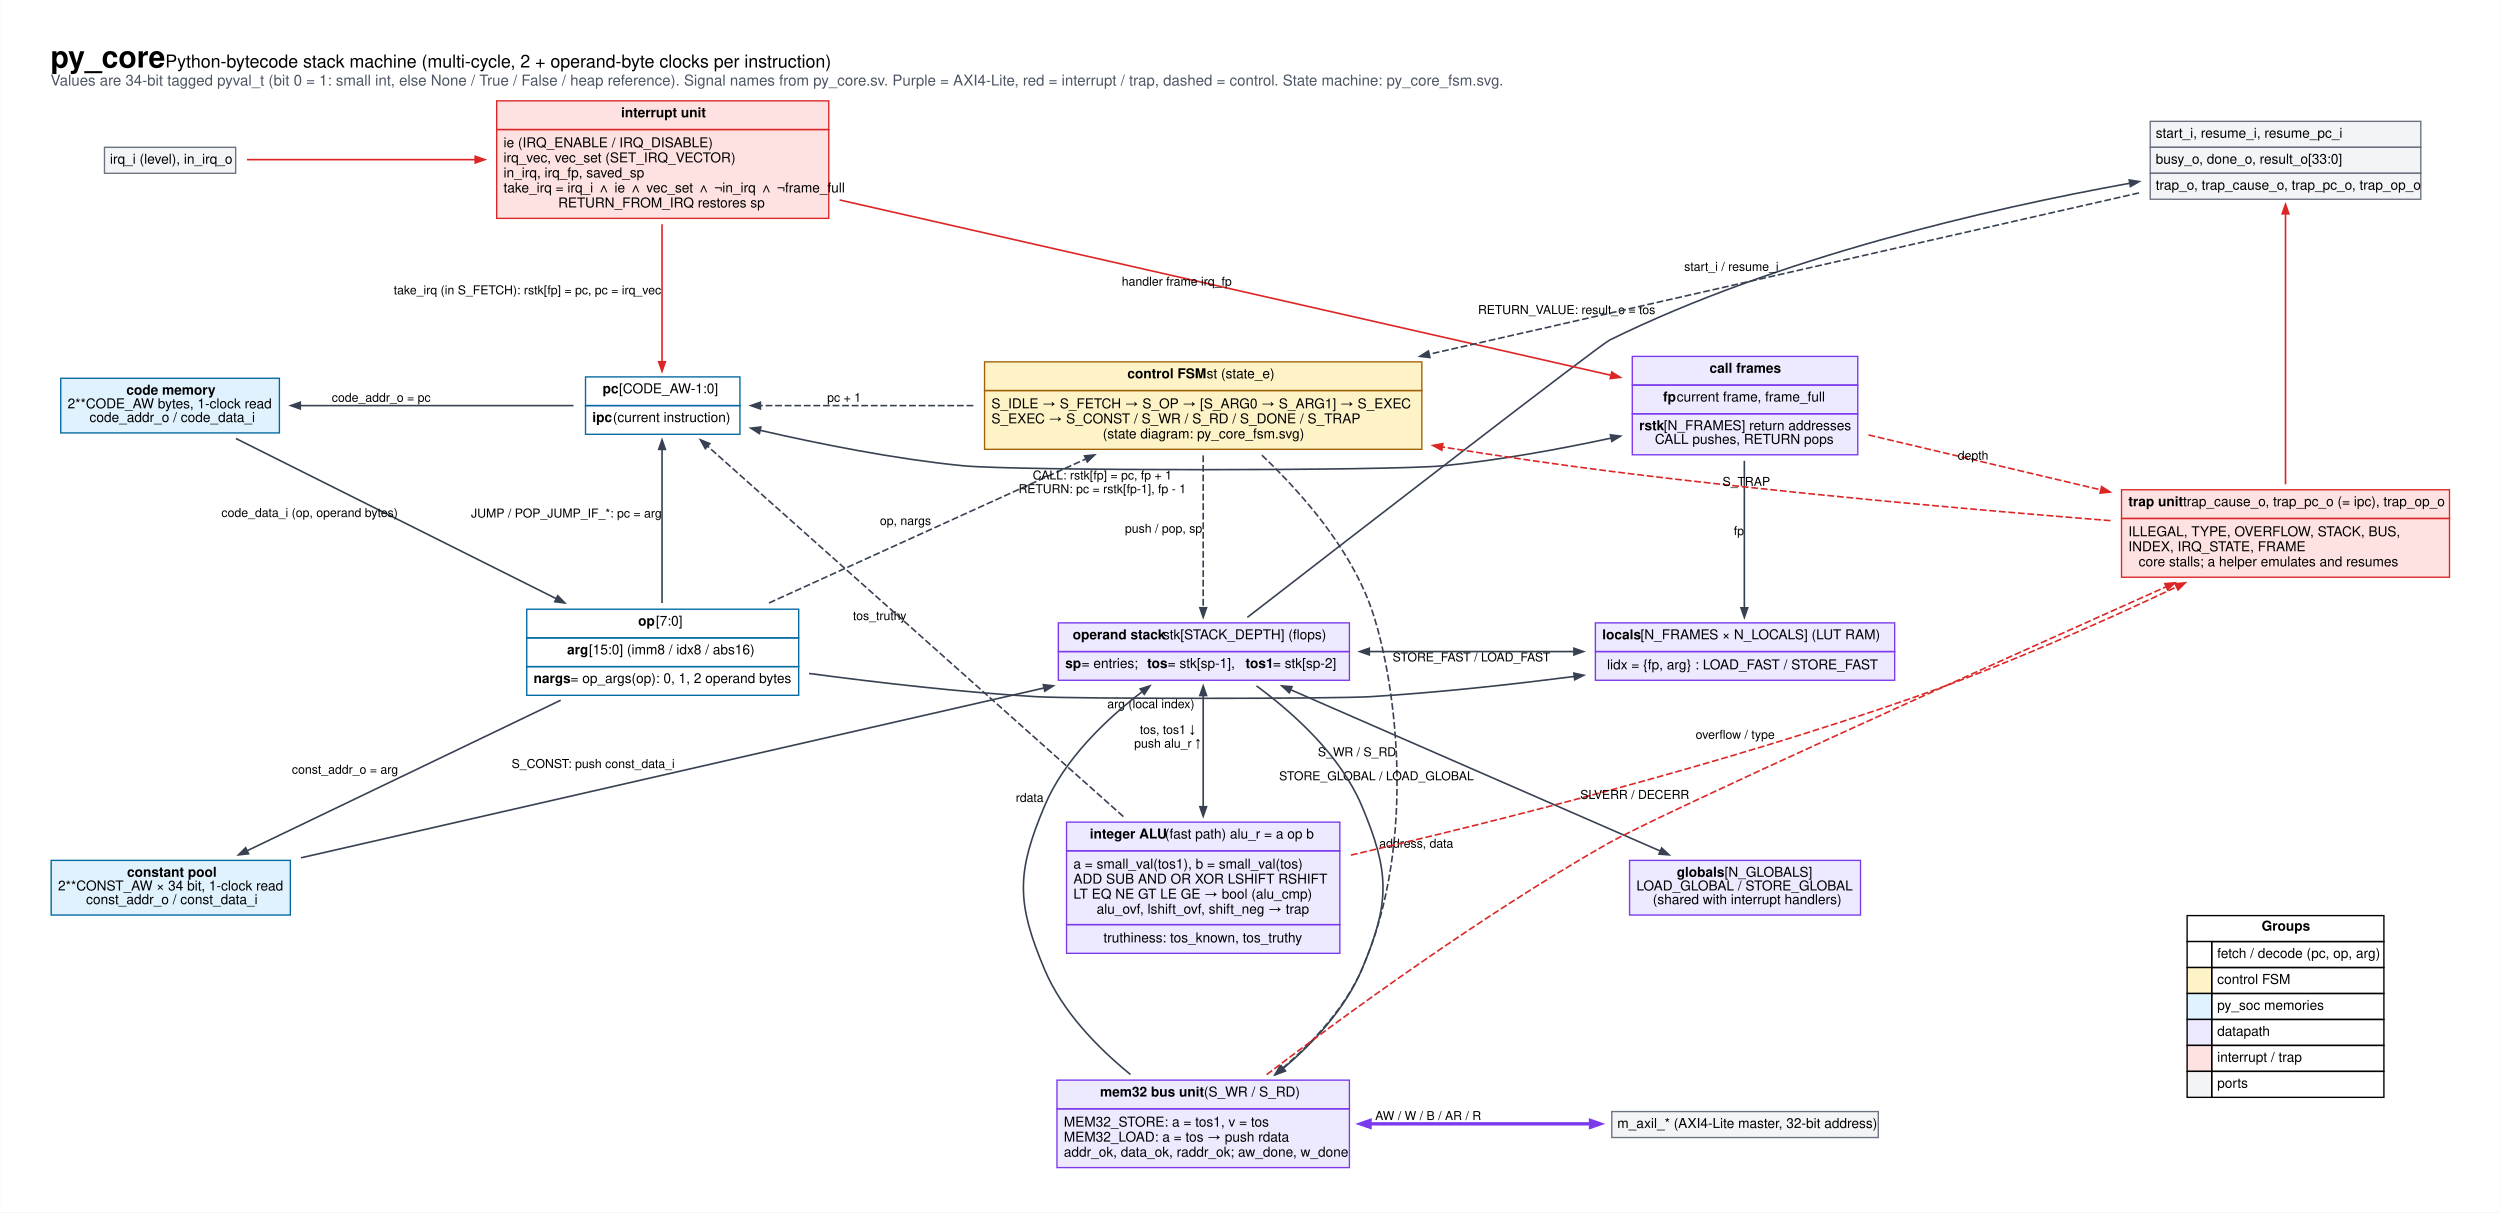
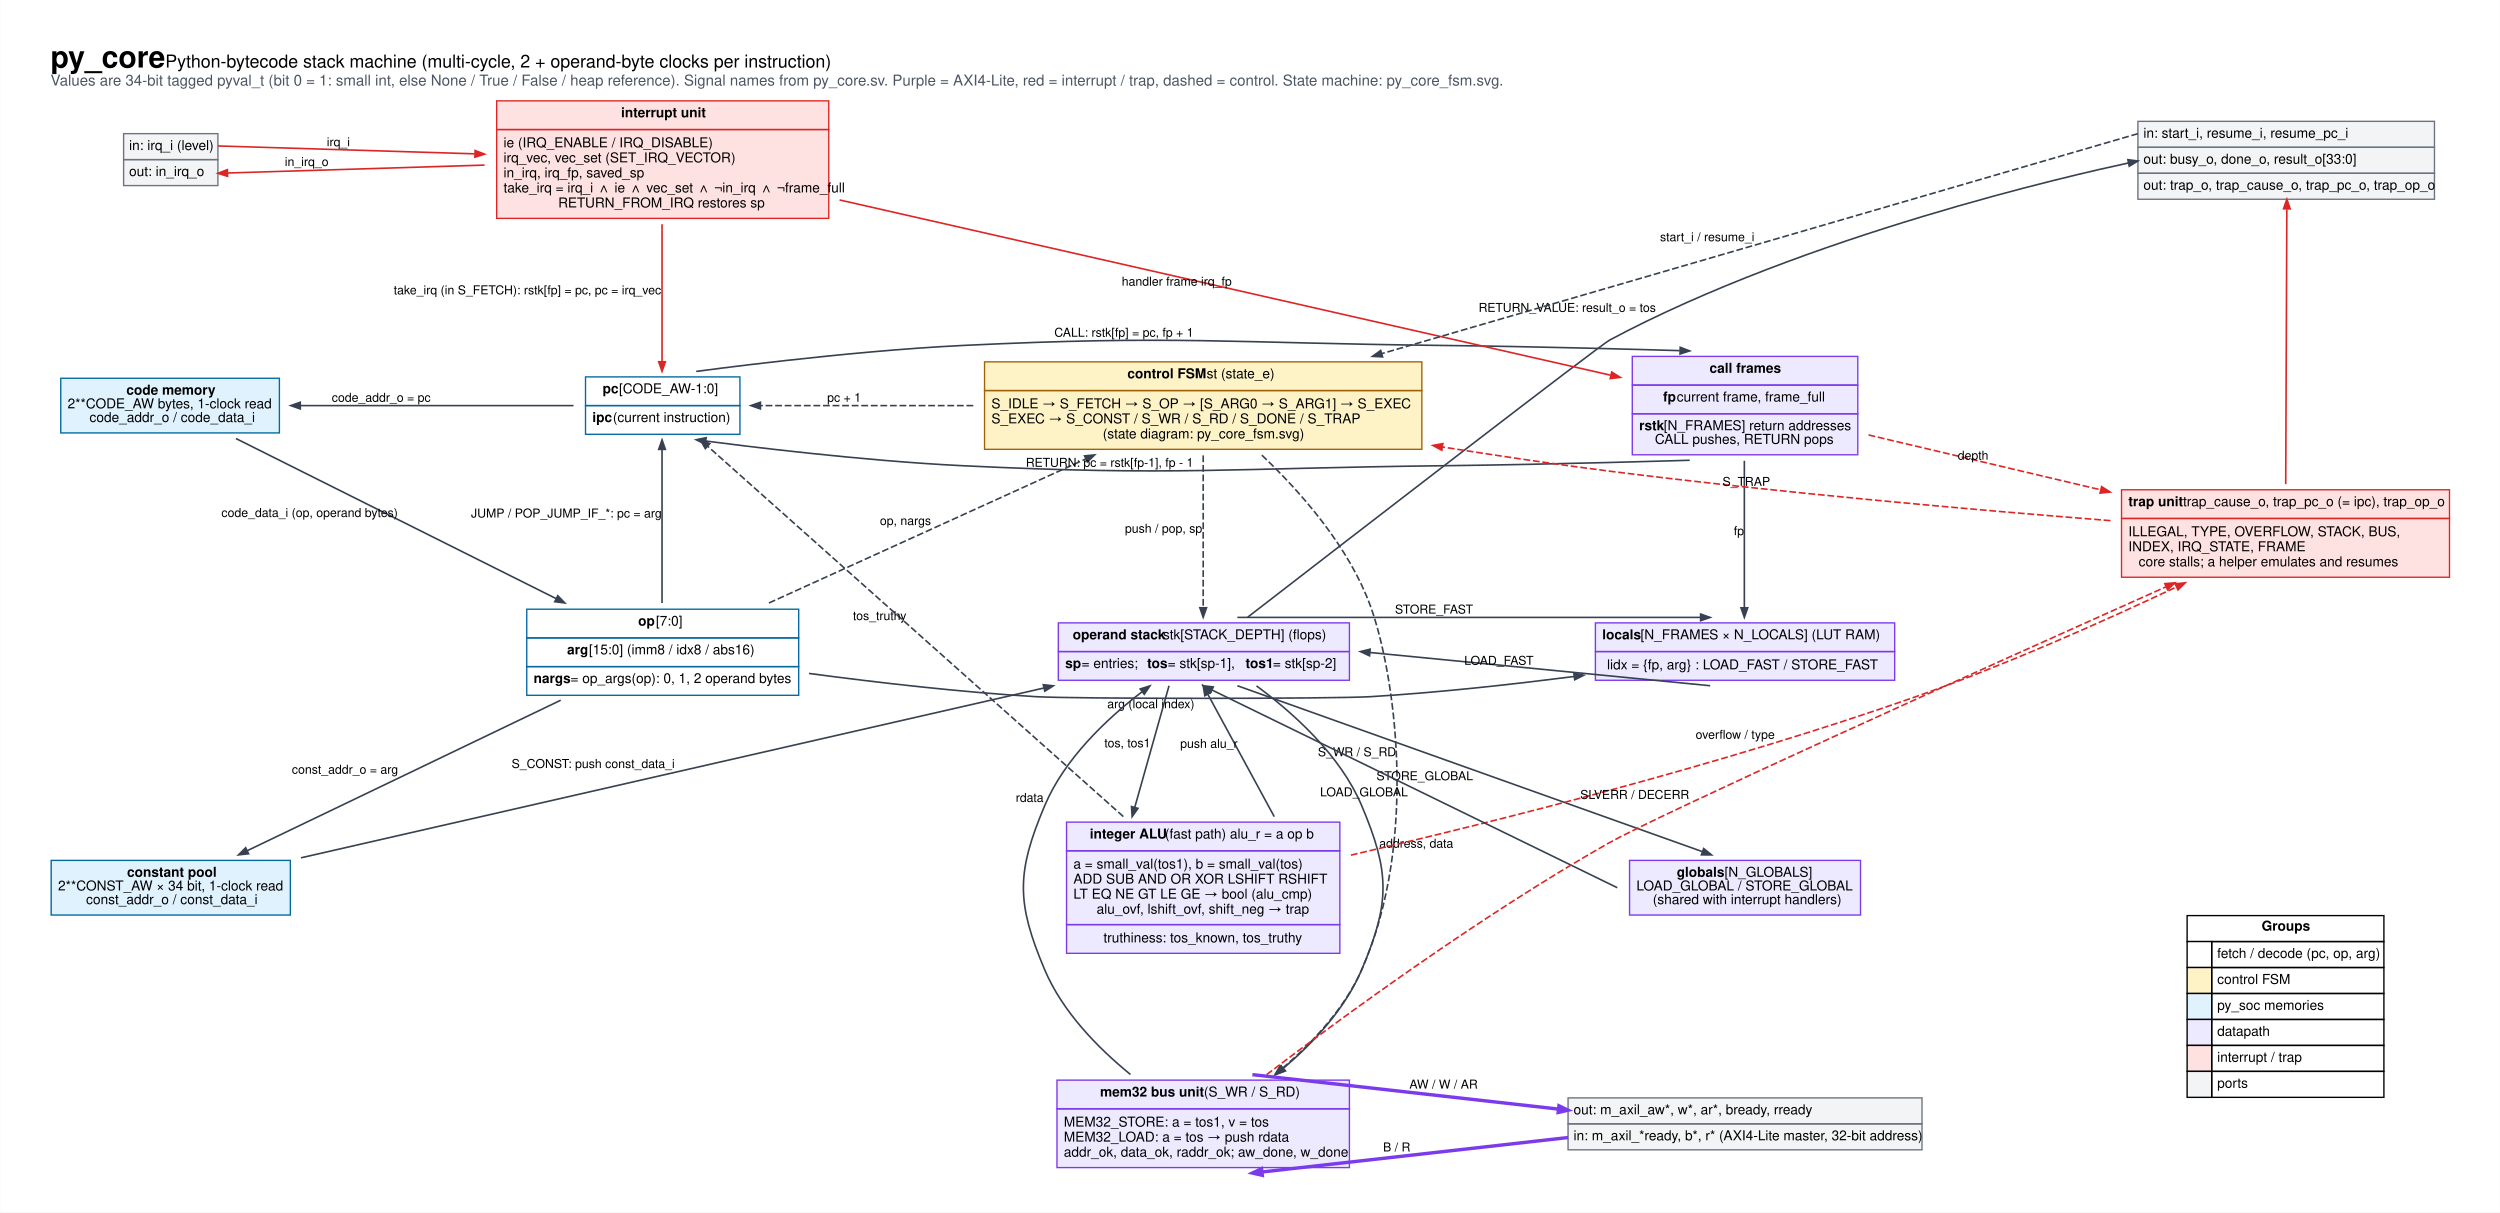
<svg xmlns="http://www.w3.org/2000/svg" width="1829pt" height="887pt" viewBox="0.00 0.00 1829.10 887.20">
  <g id="graph0" class="graph" transform="scale(1 1) rotate(0) translate(28.8 858.4)">
    <polygon fill="white" stroke="transparent" points="-28.8,28.8 -28.8,-858.4 1800.3,-858.4 1800.3,28.8 -28.8,28.8" />
    <text text-anchor="start" x="8" y="-809" font-family="Helvetica,sans-Serif" font-weight="bold" font-size="22.00">py_core</text>
    <text text-anchor="start" x="92" y="-809" font-family="Helvetica,sans-Serif" font-size="13.00">  Python-bytecode stack machine (multi-cycle, 2 + operand-byte clocks per instruction)</text>
    <text text-anchor="start" x="8" y="-795.8" font-family="Helvetica,sans-Serif" font-size="11.00" fill="#4b5563">Values are 34-bit tagged pyval_t (bit 0 = 1: small int, else None / True / False / heap reference). Signal names from py_core.sv. Purple = AXI4-Lite, red = interrupt / trap, dashed = control. State machine: py_core_fsm.svg.</text>
    <g id="node1" class="node">
      <polygon fill="#e0f2fe" stroke="transparent" points="15.5,-541.6 15.5,-581.6 175.5,-581.6 175.5,-541.6 15.5,-541.6" />
      <polygon fill="none" stroke="#0369a1" points="15.5,-541.6 15.5,-581.6 175.5,-581.6 175.5,-541.6 15.5,-541.6" />
      <text text-anchor="start" x="63.5" y="-569.6" font-family="Helvetica,sans-Serif" font-weight="bold" font-size="10.00">code memory</text>
      <text text-anchor="start" x="20.5" y="-559.6" font-family="Helvetica,sans-Serif" font-size="10.00">2**CODE_AW bytes, 1-clock read</text>
      <text text-anchor="start" x="36.5" y="-549.6" font-family="Helvetica,sans-Serif" font-size="10.00">code_addr_o / code_data_i</text>
    </g>
    <g id="node4" class="node">
      <polygon fill="#ffffff" stroke="transparent" points="356,-350.1 356,-413.1 555,-413.1 555,-350.1 356,-350.1" />
      <polygon fill="none" stroke="#0369a1" points="356.5,-391.6 356.5,-412.6 555.5,-412.6 555.5,-391.6 356.5,-391.6" />
      <text text-anchor="start" x="438" y="-400.6" font-family="Helvetica,sans-Serif" font-weight="bold" font-size="10.00">op</text>
      <text text-anchor="start" x="451" y="-400.6" font-family="Helvetica,sans-Serif" font-size="10.00"> [7:0]</text>
      <polygon fill="none" stroke="#0369a1" points="356.5,-370.6 356.5,-391.6 555.5,-391.6 555.5,-370.6 356.5,-370.6" />
      <text text-anchor="start" x="386" y="-379.6" font-family="Helvetica,sans-Serif" font-weight="bold" font-size="10.00">arg</text>
      <text text-anchor="start" x="402" y="-379.6" font-family="Helvetica,sans-Serif" font-size="10.00"> [15:0] (imm8 / idx8 / abs16)</text>
      <polygon fill="none" stroke="#0369a1" points="356.5,-349.6 356.5,-370.6 555.5,-370.6 555.5,-349.6 356.5,-349.6" />
      <text text-anchor="start" x="361.5" y="-358.6" font-family="Helvetica,sans-Serif" font-weight="bold" font-size="10.00">nargs</text>
      <text text-anchor="start" x="388.5" y="-358.6" font-family="Helvetica,sans-Serif" font-size="10.00"> = op_args(op): 0, 1, 2 operand bytes</text>
    </g>
    <g id="edge1" class="edge">
      <path fill="none" stroke="#374151" stroke-width="1.2" d="M143.68,-537.51C203.66,-507.52 306.86,-455.92 378.01,-420.34" />
      <polygon fill="#374151" stroke="#374151" stroke-width="1.2" points="379.2,-422.49 384.37,-417.17 377.01,-418.11 379.2,-422.49" />
      <text text-anchor="middle" x="197.59" y="-480.11" font-family="Helvetica,sans-Serif" font-size="9.00">code_data_i (op, operand bytes)</text>
    </g>
    <g id="node2" class="node">
      <polygon fill="#e0f2fe" stroke="transparent" points="8,-188.8 8,-228.8 183,-228.8 183,-188.8 8,-188.8" />
      <polygon fill="none" stroke="#0369a1" points="8.5,-188.8 8.5,-228.8 183.5,-228.8 183.5,-188.8 8.5,-188.8" />
      <text text-anchor="start" x="64" y="-216.8" font-family="Helvetica,sans-Serif" font-weight="bold" font-size="10.00">constant pool</text>
      <text text-anchor="start" x="13.5" y="-206.8" font-family="Helvetica,sans-Serif" font-size="10.00">2**CONST_AW × 34 bit, 1-clock read</text>
      <text text-anchor="start" x="34" y="-196.8" font-family="Helvetica,sans-Serif" font-size="10.00">const_addr_o / const_data_i</text>
    </g>
    <g id="node6" class="node">
      <polygon fill="#ede9fe" stroke="transparent" points="745,-360.6 745,-402.6 958,-402.6 958,-360.6 745,-360.6" />
      <polygon fill="none" stroke="#7c3aed" points="745.5,-381.6 745.5,-402.6 958.5,-402.6 958.5,-381.6 745.5,-381.6" />
      <text text-anchor="start" x="756" y="-390.6" font-family="Helvetica,sans-Serif" font-weight="bold" font-size="10.00">operand stack</text>
      <text text-anchor="start" x="822" y="-390.6" font-family="Helvetica,sans-Serif" font-size="10.00"> stk[STACK_DEPTH] (flops)</text>
      <polygon fill="none" stroke="#7c3aed" points="745.5,-360.6 745.5,-381.6 958.5,-381.6 958.5,-360.6 745.5,-360.6" />
      <text text-anchor="start" x="750.5" y="-369.6" font-family="Helvetica,sans-Serif" font-weight="bold" font-size="10.00">sp</text>
      <text text-anchor="start" x="762.5" y="-369.6" font-family="Helvetica,sans-Serif" font-size="10.00"> = entries; </text>
      <text text-anchor="start" x="810.5" y="-369.6" font-family="Helvetica,sans-Serif" font-weight="bold" font-size="10.00">tos</text>
      <text text-anchor="start" x="825.5" y="-369.6" font-family="Helvetica,sans-Serif" font-size="10.00"> = stk[sp-1], </text>
      <text text-anchor="start" x="882.5" y="-369.6" font-family="Helvetica,sans-Serif" font-weight="bold" font-size="10.00">tos1</text>
      <text text-anchor="start" x="902.5" y="-369.6" font-family="Helvetica,sans-Serif" font-size="10.00"> = stk[sp-2]</text>
    </g>
    <g id="edge4" class="edge">
      <path fill="none" stroke="#374151" stroke-width="1.2" d="M191.25,-230.69C329.7,-262.33 585.53,-320.81 734.83,-354.93" />
      <polygon fill="#374151" stroke="#374151" stroke-width="1.2" points="734.49,-357.37 741.86,-356.54 735.58,-352.59 734.49,-357.37" />
      <text text-anchor="middle" x="405.09" y="-296.42" font-family="Helvetica,sans-Serif" font-size="9.00">S_CONST: push const_data_i</text>
    </g>
    <g id="node3" class="node">
      <polygon fill="#ffffff" stroke="transparent" points="399,-540.6 399,-582.6 512,-582.6 512,-540.6 399,-540.6" />
      <polygon fill="none" stroke="#0369a1" points="399.5,-561.6 399.5,-582.6 512.5,-582.6 512.5,-561.6 399.5,-561.6" />
      <text text-anchor="start" x="412" y="-570.6" font-family="Helvetica,sans-Serif" font-weight="bold" font-size="10.00">pc</text>
      <text text-anchor="start" x="424" y="-570.6" font-family="Helvetica,sans-Serif" font-size="10.00"> [CODE_AW-1:0]</text>
      <polygon fill="none" stroke="#0369a1" points="399.5,-540.6 399.5,-561.6 512.5,-561.6 512.5,-540.6 399.5,-540.6" />
      <text text-anchor="start" x="404.5" y="-549.6" font-family="Helvetica,sans-Serif" font-weight="bold" font-size="10.00">ipc</text>
      <text text-anchor="start" x="419.5" y="-549.6" font-family="Helvetica,sans-Serif" font-size="10.00"> (current instruction)</text>
    </g>
    <g id="edge2" class="edge">
      <path fill="none" stroke="#374151" stroke-width="1.2" d="M390.72,-561.6C335.07,-561.6 254.07,-561.6 190.99,-561.6" />
      <polygon fill="#374151" stroke="#374151" stroke-width="1.2" points="190.78,-559.15 183.78,-561.6 190.78,-564.05 190.78,-559.15" />
      <text text-anchor="middle" x="249.97" y="-564.4" font-family="Helvetica,sans-Serif" font-size="9.00">code_addr_o = pc</text>
    </g>
+     <g id="node9" class="node">
+       <polygon fill="#ede9fe" stroke="transparent" points="1165,-525.6 1165,-597.6 1330,-597.6 1330,-525.6 1165,-525.6" />
+       <polygon fill="none" stroke="#7c3aed" points="1165.5,-576.6 1165.5,-597.6 1330.5,-597.6 1330.5,-576.6 1165.5,-576.6" />
+       <text text-anchor="start" x="1222" y="-585.6" font-family="Helvetica,sans-Serif" font-weight="bold" font-size="10.00">call frames</text>
+       <polygon fill="none" stroke="#7c3aed" points="1165.5,-555.6 1165.5,-576.6 1330.5,-576.6 1330.5,-555.6 1165.5,-555.6" />
+       <text text-anchor="start" x="1188" y="-564.6" font-family="Helvetica,sans-Serif" font-weight="bold" font-size="10.00">fp</text>
+       <text text-anchor="start" x="1198" y="-564.6" font-family="Helvetica,sans-Serif" font-size="10.00"> current frame, frame_full</text>
+       <polygon fill="none" stroke="#7c3aed" points="1165.5,-525.6 1165.5,-555.6 1330.5,-555.6 1330.5,-525.6 1165.5,-525.6" />
+       <text text-anchor="start" x="1170.5" y="-543.6" font-family="Helvetica,sans-Serif" font-weight="bold" font-size="10.00">rstk</text>
+       <text text-anchor="start" x="1188.5" y="-543.6" font-family="Helvetica,sans-Serif" font-size="10.00">[N_FRAMES] return addresses</text>
+       <text text-anchor="start" x="1182" y="-533.6" font-family="Helvetica,sans-Serif" font-size="10.00">CALL pushes, RETURN pops</text>
+     </g>
+     <g id="edge33" class="edge">
+       <path fill="none" stroke="#374151" stroke-width="1.2" d="M480.5,-586.6C480.5,-586.6 588.53,-601.37 675.5,-605.6 831.76,-613.19 871.07,-607.34 1027.5,-605.6 1094.7,-604.85 1175.99,-602.54 1200.3,-601.82" />
+       <polygon fill="#374151" stroke="#374151" stroke-width="1.2" points="1200.58,-604.26 1207.5,-601.6 1200.43,-599.36 1200.58,-604.26" />
+       <text text-anchor="middle" x="793.48" y="-612" font-family="Helvetica,sans-Serif" font-size="9.00">CALL: rstk[fp] = pc, fp + 1</text>
+     </g>
    <g id="edge3" class="edge">
      <path fill="none" stroke="#374151" stroke-width="1.2" d="M381.34,-346.01C313.33,-313.36 214.03,-265.7 152.17,-236" />
      <polygon fill="#374151" stroke="#374151" stroke-width="1.2" points="152.93,-233.65 145.56,-232.83 150.81,-238.07 152.93,-233.65" />
      <text text-anchor="middle" x="223.49" y="-292.23" font-family="Helvetica,sans-Serif" font-size="9.00">const_addr_o = arg</text>
    </g>
-     <g id="edge13" class="edge">
+     <g id="edge15" class="edge">
      <path fill="none" stroke="#374151" stroke-width="1.2" d="M455.5,-417.16C455.5,-449.79 455.5,-497.71 455.5,-529.28" />
      <polygon fill="#374151" stroke="#374151" stroke-width="1.2" points="453.05,-529.54 455.5,-536.54 457.95,-529.54 453.05,-529.54" />
      <text text-anchor="middle" x="385.5" y="-479.7" font-family="Helvetica,sans-Serif" font-size="9.00">JUMP / POP_JUMP_IF_*: pc = arg</text>
    </g>
    <g id="node5" class="node">
      <polygon fill="#fef3c7" stroke="transparent" points="691.5,-529.6 691.5,-593.6 1011.5,-593.6 1011.5,-529.6 691.5,-529.6" />
      <polygon fill="none" stroke="#a16207" points="691.5,-572.6 691.5,-593.6 1011.5,-593.6 1011.5,-572.6 691.5,-572.6" />
      <text text-anchor="start" x="796" y="-581.6" font-family="Helvetica,sans-Serif" font-weight="bold" font-size="10.00">control FSM</text>
      <text text-anchor="start" x="854" y="-581.6" font-family="Helvetica,sans-Serif" font-size="10.00"> st (state_e)</text>
      <polygon fill="none" stroke="#a16207" points="691.5,-529.6 691.5,-572.6 1011.5,-572.6 1011.5,-529.6 691.5,-529.6" />
      <text text-anchor="start" x="696.5" y="-559.6" font-family="Helvetica,sans-Serif" font-size="10.00">S_IDLE → S_FETCH → S_OP → [S_ARG0 → S_ARG1] → S_EXEC</text>
      <text text-anchor="start" x="696.5" y="-548.6" font-family="Helvetica,sans-Serif" font-size="10.00">S_EXEC → S_CONST / S_WR / S_RD / S_DONE / S_TRAP</text>
      <text text-anchor="start" x="778" y="-537.6" font-family="Helvetica,sans-Serif" font-size="10.00">(state diagram: py_core_fsm.svg)</text>
    </g>
    <g id="edge5" class="edge">
      <path fill="none" stroke="#374151" stroke-width="1.2" stroke-dasharray="5,2" d="M533.74,-417.16C600.55,-447.53 696.52,-491.15 765.48,-522.5" />
      <polygon fill="#374151" stroke="#374151" stroke-width="1.2" points="764.68,-524.83 772.07,-525.5 766.71,-520.37 764.68,-524.83" />
      <text text-anchor="middle" x="633.63" y="-474.23" font-family="Helvetica,sans-Serif" font-size="9.00">op, nargs</text>
    </g>
    <g id="node8" class="node">
      <polygon fill="#ede9fe" stroke="transparent" points="1138,-360.6 1138,-402.6 1357,-402.6 1357,-360.6 1138,-360.6" />
      <polygon fill="none" stroke="#7c3aed" points="1138.5,-381.6 1138.5,-402.6 1357.5,-402.6 1357.5,-381.6 1138.5,-381.6" />
      <text text-anchor="start" x="1143.5" y="-390.6" font-family="Helvetica,sans-Serif" font-weight="bold" font-size="10.00">locals</text>
      <text text-anchor="start" x="1171.5" y="-390.6" font-family="Helvetica,sans-Serif" font-size="10.00"> [N_FRAMES × N_LOCALS] (LUT RAM)</text>
      <polygon fill="none" stroke="#7c3aed" points="1138.5,-360.6 1138.5,-381.6 1357.5,-381.6 1357.5,-360.6 1138.5,-360.6" />
      <text text-anchor="start" x="1147" y="-368.6" font-family="Helvetica,sans-Serif" font-size="10.00">lidx = {fp, arg} : LOAD_FAST / STORE_FAST</text>
    </g>
-     <g id="edge11" class="edge">
+     <g id="edge13" class="edge">
      <path fill="none" stroke="#374151" stroke-width="1.2" d="M563.05,-365.6C613.33,-358.89 674.1,-351.9 729,-348.6 756.17,-346.97 946.83,-346.97 974,-348.6 1022.82,-351.53 1076.27,-357.39 1122.87,-363.36" />
      <polygon fill="#374151" stroke="#374151" stroke-width="1.2" points="1122.73,-365.82 1129.99,-364.28 1123.36,-360.96 1122.73,-365.82" />
      <text text-anchor="middle" x="813.21" y="-340.18" font-family="Helvetica,sans-Serif" font-size="9.00">arg (local index)</text>
    </g>
    <g id="edge7" class="edge">
      <path fill="none" stroke="#374151" stroke-width="1.2" stroke-dasharray="5,2" d="M683.27,-561.6C628.8,-561.6 571.24,-561.6 527.62,-561.6" />
      <polygon fill="#374151" stroke="#374151" stroke-width="1.2" points="527.47,-559.15 520.47,-561.6 527.47,-564.05 527.47,-559.15" />
      <text text-anchor="middle" x="588.72" y="-564.4" font-family="Helvetica,sans-Serif" font-size="9.00">pc + 1</text>
    </g>
    <g id="edge6" class="edge">
      <path fill="none" stroke="#374151" stroke-width="1.2" stroke-dasharray="5,2" d="M851.5,-525.17C851.5,-492.55 851.5,-445.17 851.5,-413.88" />
      <polygon fill="#374151" stroke="#374151" stroke-width="1.2" points="853.95,-413.68 851.5,-406.68 849.05,-413.68 853.95,-413.68" />
      <text text-anchor="middle" x="822.5" y="-468.58" font-family="Helvetica,sans-Serif" font-size="9.00">push / pop, sp</text>
    </g>
    <g id="node11" class="node">
      <polygon fill="#ede9fe" stroke="transparent" points="744.5,-4 744.5,-68 958.5,-68 958.5,-4 744.5,-4" />
      <polygon fill="none" stroke="#7c3aed" points="744.5,-47 744.5,-68 958.5,-68 958.5,-47 744.5,-47" />
      <text text-anchor="start" x="776" y="-56" font-family="Helvetica,sans-Serif" font-weight="bold" font-size="10.00">mem32 bus unit</text>
      <text text-anchor="start" x="852" y="-56" font-family="Helvetica,sans-Serif" font-size="10.00"> (S_WR / S_RD)</text>
      <polygon fill="none" stroke="#7c3aed" points="744.5,-4 744.5,-47 958.5,-47 958.5,-4 744.5,-4" />
      <text text-anchor="start" x="749.5" y="-34" font-family="Helvetica,sans-Serif" font-size="10.00">MEM32_STORE: a = tos1, v = tos</text>
      <text text-anchor="start" x="749.5" y="-23" font-family="Helvetica,sans-Serif" font-size="10.00">MEM32_LOAD: a = tos → push rdata</text>
      <text text-anchor="start" x="749.5" y="-12" font-family="Helvetica,sans-Serif" font-size="10.00">addr_ok, data_ok, raddr_ok; aw_done, w_done</text>
    </g>
    <g id="edge8" class="edge">
      <path fill="none" stroke="#374151" stroke-width="1.2" stroke-dasharray="5,2" d="M894.41,-525.34C923.02,-498.19 958.17,-458.33 974,-414.6 991.19,-367.12 1009.95,-244.9 967.5,-148.8 955.05,-120.61 931.97,-95.87 909.65,-76.79" />
      <polygon fill="#374151" stroke="#374151" stroke-width="1.2" points="910.94,-74.68 904,-72.07 907.8,-78.44 910.94,-74.68" />
      <text text-anchor="middle" x="964.04" y="-305" font-family="Helvetica,sans-Serif" font-size="9.00">S_WR / S_RD</text>
    </g>
    <g id="node7" class="node">
      <polygon fill="#ede9fe" stroke="transparent" points="751.5,-160.8 751.5,-256.8 951.5,-256.8 951.5,-160.8 751.5,-160.8" />
      <polygon fill="none" stroke="#7c3aed" points="751.5,-235.8 751.5,-256.8 951.5,-256.8 951.5,-235.8 751.5,-235.8" />
      <text text-anchor="start" x="768.5" y="-244.8" font-family="Helvetica,sans-Serif" font-weight="bold" font-size="10.00">integer ALU</text>
      <text text-anchor="start" x="823.5" y="-244.8" font-family="Helvetica,sans-Serif" font-size="10.00"> (fast path) alu_r = a op b</text>
      <polygon fill="none" stroke="#7c3aed" points="751.5,-181.8 751.5,-235.8 951.5,-235.8 951.5,-181.8 751.5,-181.8" />
      <text text-anchor="start" x="756.5" y="-222.8" font-family="Helvetica,sans-Serif" font-size="10.00">a = small_val(tos1), b = small_val(tos)</text>
      <text text-anchor="start" x="756.5" y="-211.8" font-family="Helvetica,sans-Serif" font-size="10.00">ADD SUB AND OR XOR LSHIFT RSHIFT</text>
      <text text-anchor="start" x="756.5" y="-200.8" font-family="Helvetica,sans-Serif" font-size="10.00">LT EQ NE GT LE GE → bool (alu_cmp)</text>
      <text text-anchor="start" x="773.5" y="-189.8" font-family="Helvetica,sans-Serif" font-size="10.00">alu_ovf, lshift_ovf, shift_neg → trap</text>
      <polygon fill="none" stroke="#7c3aed" points="751.5,-160.8 751.5,-181.8 951.5,-181.8 951.5,-160.8 751.5,-160.8" />
      <text text-anchor="start" x="778.5" y="-168.8" font-family="Helvetica,sans-Serif" font-size="10.00">truthiness: tos_known, tos_truthy</text>
    </g>
-     <g id="edge29" class="edge">
-       <path fill="none" stroke="#374151" stroke-width="1.2" d="M851.5,-349.44C851.5,-326.68 851.5,-295.49 851.5,-268.26" />
-       <polygon fill="#374151" stroke="#374151" stroke-width="1.2" points="849.05,-349.47 851.5,-356.47 853.95,-349.47 849.05,-349.47" />
-       <polygon fill="#374151" stroke="#374151" stroke-width="1.2" points="853.95,-268.07 851.5,-261.07 849.05,-268.07 853.95,-268.07" />
-       <text text-anchor="middle" x="825.5" y="-321.35" font-family="Helvetica,sans-Serif" font-size="9.00">tos, tos1 ↓</text>
-       <text text-anchor="middle" x="825.5" y="-311.35" font-family="Helvetica,sans-Serif" font-size="9.00">push alu_r ↑</text>
+     <g id="edge34" class="edge">
+       <path fill="none" stroke="#374151" stroke-width="1.2" d="M826.5,-356.6C826.5,-356.6 807.63,-289.66 801.44,-267.69" />
+       <polygon fill="#374151" stroke="#374151" stroke-width="1.2" points="803.76,-266.87 799.5,-260.8 799.04,-268.2 803.76,-266.87" />
+       <text text-anchor="middle" x="796.02" y="-311.56" font-family="Helvetica,sans-Serif" font-size="9.00">tos, tos1</text>
    </g>
    <g id="edge9" class="edge">
-       <path fill="none" stroke="#374151" stroke-width="1.2" d="M973.33,-381.6C1020.67,-381.6 1074.86,-381.6 1122.5,-381.6" />
-       <polygon fill="#374151" stroke="#374151" stroke-width="1.2" points="973.04,-379.15 966.04,-381.6 973.04,-384.05 973.04,-379.15" />
-       <polygon fill="#374151" stroke="#374151" stroke-width="1.2" points="1122.78,-384.05 1129.78,-381.6 1122.78,-379.15 1122.78,-384.05" />
-       <text text-anchor="middle" x="1047.8" y="-374.4" font-family="Helvetica,sans-Serif" font-size="9.00">STORE_FAST / LOAD_FAST</text>
+       <path fill="none" stroke="#374151" stroke-width="1.2" d="M876.5,-406.6C876.5,-406.6 1165.59,-406.6 1215.27,-406.6" />
+       <polygon fill="#374151" stroke="#374151" stroke-width="1.2" points="1215.5,-409.05 1222.5,-406.6 1215.5,-404.15 1215.5,-409.05" />
+       <text text-anchor="middle" x="1020.4" y="-409.4" font-family="Helvetica,sans-Serif" font-size="9.00">STORE_FAST</text>
    </g>
    <g id="node10" class="node">
      <polygon fill="#ede9fe" stroke="transparent" points="1163,-188.8 1163,-228.8 1332,-228.8 1332,-188.8 1163,-188.8" />
      <polygon fill="none" stroke="#7c3aed" points="1163.5,-188.8 1163.5,-228.8 1332.5,-228.8 1332.5,-188.8 1163.5,-188.8" />
      <text text-anchor="start" x="1198" y="-216.8" font-family="Helvetica,sans-Serif" font-weight="bold" font-size="10.00">globals</text>
      <text text-anchor="start" x="1233" y="-216.8" font-family="Helvetica,sans-Serif" font-size="10.00">[N_GLOBALS]</text>
      <text text-anchor="start" x="1168.5" y="-206.8" font-family="Helvetica,sans-Serif" font-size="10.00">LOAD_GLOBAL / STORE_GLOBAL</text>
      <text text-anchor="start" x="1180.5" y="-196.8" font-family="Helvetica,sans-Serif" font-size="10.00">(shared with interrupt handlers)</text>
    </g>
-     <g id="edge10" class="edge">
-       <path fill="none" stroke="#374151" stroke-width="1.2" d="M915.9,-353.5C990.49,-320.95 1112.51,-267.71 1185.89,-235.68" />
-       <polygon fill="#374151" stroke="#374151" stroke-width="1.2" points="914.52,-351.43 909.08,-356.47 916.48,-355.92 914.52,-351.43" />
-       <polygon fill="#374151" stroke="#374151" stroke-width="1.2" points="1186.97,-237.89 1192.4,-232.84 1185.01,-233.4 1186.97,-237.89" />
-       <text text-anchor="middle" x="978.27" y="-287.44" font-family="Helvetica,sans-Serif" font-size="9.00">STORE_GLOBAL / LOAD_GLOBAL</text>
-     </g>
-     <g id="edge15" class="edge">
+     <g id="edge11" class="edge">
+       <path fill="none" stroke="#374151" stroke-width="1.2" d="M876.5,-356.6C876.5,-356.6 1168.91,-252.28 1216.88,-235.16" />
+       <polygon fill="#374151" stroke="#374151" stroke-width="1.2" points="1217.73,-237.46 1223.5,-232.8 1216.08,-232.84 1217.73,-237.46" />
+       <text text-anchor="middle" x="1013.62" y="-287.46" font-family="Helvetica,sans-Serif" font-size="9.00">STORE_GLOBAL</text>
+     </g>
+     <g id="edge17" class="edge">
      <path fill="none" stroke="#374151" stroke-width="1.2" d="M890.5,-356.49C917.75,-336.45 951.92,-305.67 967.5,-268.8 988.25,-219.67 988.25,-197.93 967.5,-148.8 955.56,-120.53 932.69,-95.85 910.39,-76.84" />
      <polygon fill="#374151" stroke="#374151" stroke-width="1.2" points="911.68,-74.73 904.73,-72.13 908.54,-78.49 911.68,-74.73" />
      <text text-anchor="middle" x="1007.41" y="-238.12" font-family="Helvetica,sans-Serif" font-size="9.00">address, data</text>
    </g>
    <g id="node14" class="node">
-       <polygon fill="#f3f4f6" stroke="transparent" points="1544.5,-713.1 1544.5,-770.1 1742.5,-770.1 1742.5,-713.1 1544.5,-713.1" />
-       <polygon fill="none" stroke="#6b7280" points="1544.5,-750.6 1544.5,-769.6 1742.5,-769.6 1742.5,-750.6 1544.5,-750.6" />
-       <text text-anchor="start" x="1548.5" y="-757.6" font-family="Helvetica,sans-Serif" font-size="10.00">start_i, resume_i, resume_pc_i</text>
-       <polygon fill="none" stroke="#6b7280" points="1544.5,-731.6 1544.5,-750.6 1742.5,-750.6 1742.5,-731.6 1544.5,-731.6" />
-       <text text-anchor="start" x="1548.5" y="-738.6" font-family="Helvetica,sans-Serif" font-size="10.00">busy_o, done_o, result_o[33:0]</text>
-       <polygon fill="none" stroke="#6b7280" points="1544.5,-712.6 1544.5,-731.6 1742.5,-731.6 1742.5,-712.6 1544.5,-712.6" />
-       <text text-anchor="start" x="1548.5" y="-719.6" font-family="Helvetica,sans-Serif" font-size="10.00">trap_o, trap_cause_o, trap_pc_o, trap_op_o</text>
-     </g>
-     <g id="edge25" class="edge">
-       <path fill="none" stroke="#374151" stroke-width="1.2" d="M883.8,-406.62C959.31,-465.07 1141.6,-605.96 1149,-609.6 1271.94,-670.11 1426.2,-705.62 1529.44,-724.29" />
-       <polygon fill="#374151" stroke="#374151" stroke-width="1.2" points="1529.15,-726.72 1536.47,-725.55 1530.01,-721.9 1529.15,-726.72" />
-       <text text-anchor="middle" x="1117.46" y="-628.6" font-family="Helvetica,sans-Serif" font-size="9.00">RETURN_VALUE: result_o = tos</text>
-     </g>
-     <g id="edge14" class="edge">
+       <polygon fill="#f3f4f6" stroke="transparent" points="1535,-713.1 1535,-770.1 1752,-770.1 1752,-713.1 1535,-713.1" />
+       <polygon fill="none" stroke="#6b7280" points="1535.5,-750.6 1535.5,-769.6 1752.5,-769.6 1752.5,-750.6 1535.5,-750.6" />
+       <text text-anchor="start" x="1539.5" y="-757.6" font-family="Helvetica,sans-Serif" font-size="10.00">in: start_i, resume_i, resume_pc_i</text>
+       <polygon fill="none" stroke="#6b7280" points="1535.5,-731.6 1535.5,-750.6 1752.5,-750.6 1752.5,-731.6 1535.5,-731.6" />
+       <text text-anchor="start" x="1539.5" y="-738.6" font-family="Helvetica,sans-Serif" font-size="10.00">out: busy_o, done_o, result_o[33:0]</text>
+       <polygon fill="none" stroke="#6b7280" points="1535.5,-712.6 1535.5,-731.6 1752.5,-731.6 1752.5,-712.6 1535.5,-712.6" />
+       <text text-anchor="start" x="1539.5" y="-719.6" font-family="Helvetica,sans-Serif" font-size="10.00">out: trap_o, trap_cause_o, trap_pc_o, trap_op_o</text>
+     </g>
+     <g id="edge29" class="edge">
+       <path fill="none" stroke="#374151" stroke-width="1.2" d="M884.1,-406.8C959.82,-465.32 1141.73,-605.72 1149,-609.6 1292.44,-686.17 1489.32,-730.74 1528.54,-739.14" />
+       <polygon fill="#374151" stroke="#374151" stroke-width="1.2" points="1528.15,-741.56 1535.5,-740.6 1529.15,-736.77 1528.15,-741.56" />
+       <text text-anchor="middle" x="1117.88" y="-630.18" font-family="Helvetica,sans-Serif" font-size="9.00">RETURN_VALUE: result_o = tos</text>
+     </g>
+     <g id="edge16" class="edge">
      <path fill="none" stroke="#374151" stroke-width="1.2" stroke-dasharray="5,2" d="M793.07,-260.86C708.95,-335.8 556.43,-471.68 489.05,-531.71" />
      <polygon fill="#374151" stroke="#374151" stroke-width="1.2" points="487.17,-530.1 483.57,-536.59 490.43,-533.76 487.17,-530.1" />
      <text text-anchor="middle" x="614.76" y="-404.69" font-family="Helvetica,sans-Serif" font-size="9.00">tos_truthy</text>
+     </g>
+     <g id="edge35" class="edge">
+       <path fill="none" stroke="#374151" stroke-width="1.2" d="M903.5,-260.8C903.5,-260.8 866.48,-329 854.91,-350.31" />
+       <polygon fill="#374151" stroke="#374151" stroke-width="1.2" points="852.69,-349.28 851.5,-356.6 856.99,-351.62 852.69,-349.28" />
+       <text text-anchor="middle" x="855.68" y="-311.17" font-family="Helvetica,sans-Serif" font-size="9.00">push alu_r</text>
    </g>
    <g id="node13" class="node">
      <polygon fill="#fee2e2" stroke="transparent" points="1523.5,-436 1523.5,-500 1763.5,-500 1763.5,-436 1523.5,-436" />
      <polygon fill="none" stroke="#dc2626" points="1523.5,-479 1523.5,-500 1763.5,-500 1763.5,-479 1523.5,-479" />
      <text text-anchor="start" x="1528.5" y="-488" font-family="Helvetica,sans-Serif" font-weight="bold" font-size="10.00">trap unit</text>
      <text text-anchor="start" x="1568.5" y="-488" font-family="Helvetica,sans-Serif" font-size="10.00"> trap_cause_o, trap_pc_o (= ipc), trap_op_o</text>
      <polygon fill="none" stroke="#dc2626" points="1523.5,-436 1523.5,-479 1763.5,-479 1763.5,-436 1523.5,-436" />
      <text text-anchor="start" x="1528.5" y="-466" font-family="Helvetica,sans-Serif" font-size="10.00">ILLEGAL, TYPE, OVERFLOW, STACK, BUS,</text>
      <text text-anchor="start" x="1528.5" y="-455" font-family="Helvetica,sans-Serif" font-size="10.00">INDEX, IRQ_STATE, FRAME</text>
      <text text-anchor="start" x="1536" y="-444" font-family="Helvetica,sans-Serif" font-size="10.00">core stalls; a helper emulates and resumes</text>
    </g>
-     <g id="edge21" class="edge">
+     <g id="edge25" class="edge">
      <path fill="none" stroke="#dc2626" stroke-width="1.2" stroke-dasharray="5,2" d="M959.59,-232.64C1066.09,-257.33 1232.77,-299.18 1373,-348.6 1438.6,-371.72 1510.53,-403.81 1563.72,-428.9" />
      <polygon fill="#dc2626" stroke="#dc2626" stroke-width="1.2" points="1562.74,-431.15 1570.11,-431.93 1564.83,-426.72 1562.74,-431.15" />
      <text text-anchor="middle" x="1240.79" y="-317.76" font-family="Helvetica,sans-Serif" font-size="9.00">overflow / type</text>
    </g>
-     <g id="node9" class="node">
-       <polygon fill="#ede9fe" stroke="transparent" points="1165,-525.6 1165,-597.6 1330,-597.6 1330,-525.6 1165,-525.6" />
-       <polygon fill="none" stroke="#7c3aed" points="1165.5,-576.6 1165.5,-597.6 1330.5,-597.6 1330.5,-576.6 1165.5,-576.6" />
-       <text text-anchor="start" x="1222" y="-585.6" font-family="Helvetica,sans-Serif" font-weight="bold" font-size="10.00">call frames</text>
-       <polygon fill="none" stroke="#7c3aed" points="1165.5,-555.6 1165.5,-576.6 1330.5,-576.6 1330.5,-555.6 1165.5,-555.6" />
-       <text text-anchor="start" x="1188" y="-564.6" font-family="Helvetica,sans-Serif" font-weight="bold" font-size="10.00">fp</text>
-       <text text-anchor="start" x="1198" y="-564.6" font-family="Helvetica,sans-Serif" font-size="10.00"> current frame, frame_full</text>
-       <polygon fill="none" stroke="#7c3aed" points="1165.5,-525.6 1165.5,-555.6 1330.5,-555.6 1330.5,-525.6 1165.5,-525.6" />
-       <text text-anchor="start" x="1170.5" y="-543.6" font-family="Helvetica,sans-Serif" font-weight="bold" font-size="10.00">rstk</text>
-       <text text-anchor="start" x="1188.5" y="-543.6" font-family="Helvetica,sans-Serif" font-size="10.00">[N_FRAMES] return addresses</text>
-       <text text-anchor="start" x="1182" y="-533.6" font-family="Helvetica,sans-Serif" font-size="10.00">CALL pushes, RETURN pops</text>
-     </g>
-     <g id="edge28" class="edge">
-       <path fill="none" stroke="#374151" stroke-width="1.2" d="M1149.84,-537.77C1111.9,-529.64 1067.91,-521.6 1027.5,-517.6 988.58,-513.75 714.42,-513.75 675.5,-517.6 625.56,-522.54 570.17,-533.66 527.46,-543.47" />
-       <polygon fill="#374151" stroke="#374151" stroke-width="1.2" points="1149.5,-540.2 1156.86,-539.28 1150.53,-535.41 1149.5,-540.2" />
-       <polygon fill="#374151" stroke="#374151" stroke-width="1.2" points="526.72,-541.13 520.45,-545.1 527.82,-545.91 526.72,-541.13" />
-       <text text-anchor="middle" x="777.67" y="-507.52" font-family="Helvetica,sans-Serif" font-size="9.00">CALL: rstk[fp] = pc, fp + 1</text>
-       <text text-anchor="middle" x="777.67" y="-497.52" font-family="Helvetica,sans-Serif" font-size="9.00">RETURN: pc = rstk[fp-1], fp - 1</text>
-     </g>
-     <g id="edge12" class="edge">
+     <g id="edge10" class="edge">
+       <path fill="none" stroke="#374151" stroke-width="1.2" d="M1222.5,-356.6C1222.5,-356.6 1014.96,-376.87 973.61,-380.91" />
+       <polygon fill="#374151" stroke="#374151" stroke-width="1.2" points="973.23,-378.48 966.5,-381.6 973.71,-383.36 973.23,-378.48" />
+       <text text-anchor="middle" x="1067.88" y="-371.91" font-family="Helvetica,sans-Serif" font-size="9.00">LOAD_FAST</text>
+     </g>
+     <g id="edge32" class="edge">
+       <path fill="none" stroke="#374151" stroke-width="1.2" d="M1207.5,-521.6C1207.5,-521.6 1107.51,-518.49 1027.5,-517.6 871.07,-515.86 831.76,-510.01 675.5,-517.6 601.78,-521.18 512.93,-532.34 487.57,-535.66" />
+       <polygon fill="#374151" stroke="#374151" stroke-width="1.2" points="487.12,-533.25 480.5,-536.6 487.76,-538.11 487.12,-533.25" />
+       <text text-anchor="middle" x="782.98" y="-516.8" font-family="Helvetica,sans-Serif" font-size="9.00">RETURN: pc = rstk[fp-1], fp - 1</text>
+     </g>
+     <g id="edge14" class="edge">
      <path fill="none" stroke="#374151" stroke-width="1.2" d="M1247.5,-521.2C1247.5,-488.81 1247.5,-443.95 1247.5,-413.91" />
      <polygon fill="#374151" stroke="#374151" stroke-width="1.2" points="1249.95,-413.61 1247.5,-406.61 1245.05,-413.61 1249.95,-413.61" />
      <text text-anchor="middle" x="1243.5" y="-466.8" font-family="Helvetica,sans-Serif" font-size="9.00">fp</text>
    </g>
-     <g id="edge23" class="edge">
+     <g id="edge27" class="edge">
      <path fill="none" stroke="#dc2626" stroke-width="1.2" stroke-dasharray="5,2" d="M1338.35,-540.13C1388.61,-528.25 1452.04,-513.25 1508.04,-500.02" />
      <polygon fill="#dc2626" stroke="#dc2626" stroke-width="1.2" points="1508.93,-502.32 1515.18,-498.33 1507.81,-497.56 1508.93,-502.32" />
      <text text-anchor="middle" x="1414.86" y="-522.01" font-family="Helvetica,sans-Serif" font-size="9.00">depth</text>
    </g>
-     <g id="edge16" class="edge">
+     <g id="edge12" class="edge">
+       <path fill="none" stroke="#374151" stroke-width="1.2" d="M1154.5,-208.8C1154.5,-208.8 901.34,-332.29 857.83,-353.51" />
+       <polygon fill="#374151" stroke="#374151" stroke-width="1.2" points="856.72,-351.33 851.5,-356.6 858.87,-355.73 856.72,-351.33" />
+       <text text-anchor="middle" x="969.15" y="-275.67" font-family="Helvetica,sans-Serif" font-size="9.00">LOAD_GLOBAL</text>
+     </g>
+     <g id="edge18" class="edge">
      <path fill="none" stroke="#374151" stroke-width="1.2" d="M798.27,-72.13C774.27,-91.69 748.45,-118.14 735.5,-148.8 714.75,-197.93 714.75,-219.67 735.5,-268.8 749.98,-303.08 780.54,-332.09 806.66,-352.1" />
      <polygon fill="#374151" stroke="#374151" stroke-width="1.2" points="805.43,-354.24 812.5,-356.49 808.37,-350.33 805.43,-354.24" />
      <text text-anchor="middle" x="724.5" y="-271.61" font-family="Helvetica,sans-Serif" font-size="9.00">rdata</text>
    </g>
-     <g id="edge22" class="edge">
+     <g id="edge26" class="edge">
      <path fill="none" stroke="#dc2626" stroke-width="1.2" stroke-dasharray="5,2" d="M897.92,-72.03C954.74,-115.21 1054.79,-188.3 1147,-240.8 1184.82,-262.33 1423.89,-369.9 1556.01,-428.98" />
      <polygon fill="#dc2626" stroke="#dc2626" stroke-width="1.2" points="1555.21,-431.31 1562.61,-431.93 1557.21,-426.83 1555.21,-431.31" />
      <text text-anchor="middle" x="1167.27" y="-273.77" font-family="Helvetica,sans-Serif" font-size="9.00">SLVERR / DECERR</text>
    </g>
    <g id="node16" class="node">
-       <polygon fill="#f3f4f6" stroke="transparent" points="1150,-26.5 1150,-45.5 1345,-45.5 1345,-26.5 1150,-26.5" />
-       <polygon fill="none" stroke="#6b7280" points="1150.5,-26 1150.5,-45 1345.5,-45 1345.5,-26 1150.5,-26" />
-       <text text-anchor="start" x="1154.5" y="-33" font-family="Helvetica,sans-Serif" font-size="10.00">m_axil_* (AXI4-Lite master, 32-bit address)</text>
-     </g>
-     <g id="edge17" class="edge">
-       <path fill="none" stroke="#7c3aed" stroke-width="2.5" d="M973.77,-36C1025.18,-36 1084.6,-36 1134.93,-36" />
-       <polygon fill="#7c3aed" stroke="#7c3aed" stroke-width="2.5" points="973.57,-33.55 966.57,-36 973.57,-38.45 973.57,-33.55" />
-       <polygon fill="#7c3aed" stroke="#7c3aed" stroke-width="2.5" points="1134.96,-38.45 1141.96,-36 1134.96,-33.55 1134.96,-38.45" />
-       <text text-anchor="middle" x="1016.11" y="-38.8" font-family="Helvetica,sans-Serif" font-size="9.00">AW / W / B / AR / R</text>
+       <polygon fill="#f3f4f6" stroke="transparent" points="1118,-17 1118,-55 1377,-55 1377,-17 1118,-17" />
+       <polygon fill="none" stroke="#6b7280" points="1118.5,-36 1118.5,-55 1377.5,-55 1377.5,-36 1118.5,-36" />
+       <text text-anchor="start" x="1122.5" y="-43" font-family="Helvetica,sans-Serif" font-size="10.00">out: m_axil_aw*, w*, ar*, bready, rready</text>
+       <polygon fill="none" stroke="#6b7280" points="1118.5,-17 1118.5,-36 1377.5,-36 1377.5,-17 1118.5,-17" />
+       <text text-anchor="start" x="1122.5" y="-24" font-family="Helvetica,sans-Serif" font-size="10.00">in: m_axil_*ready, b*, r* (AXI4-Lite master, 32-bit address)</text>
+     </g>
+     <g id="edge19" class="edge">
+       <path fill="none" stroke="#7c3aed" stroke-width="2.5" d="M887.5,-72C887.5,-72 1072.34,-51.2 1111.33,-46.81" />
+       <polygon fill="#7c3aed" stroke="#7c3aed" stroke-width="2.5" points="1111.82,-49.22 1118.5,-46 1111.27,-44.35 1111.82,-49.22" />
+       <text text-anchor="middle" x="1027.39" y="-61.81" font-family="Helvetica,sans-Serif" font-size="9.00">AW / W / AR</text>
    </g>
    <g id="node12" class="node">
      <polygon fill="#fee2e2" stroke="transparent" points="334,-698.6 334,-784.6 577,-784.6 577,-698.6 334,-698.6" />
      <polygon fill="none" stroke="#dc2626" points="334.5,-763.6 334.5,-784.6 577.5,-784.6 577.5,-763.6 334.5,-763.6" />
      <text text-anchor="start" x="425.5" y="-772.6" font-family="Helvetica,sans-Serif" font-weight="bold" font-size="10.00">interrupt unit</text>
      <polygon fill="none" stroke="#dc2626" points="334.5,-698.6 334.5,-763.6 577.5,-763.6 577.5,-698.6 334.5,-698.6" />
      <text text-anchor="start" x="339.5" y="-750.6" font-family="Helvetica,sans-Serif" font-size="10.00">ie (IRQ_ENABLE / IRQ_DISABLE)</text>
      <text text-anchor="start" x="339.5" y="-739.6" font-family="Helvetica,sans-Serif" font-size="10.00">irq_vec, vec_set (SET_IRQ_VECTOR)</text>
      <text text-anchor="start" x="339.5" y="-728.6" font-family="Helvetica,sans-Serif" font-size="10.00">in_irq, irq_fp, saved_sp</text>
      <text text-anchor="start" x="339.5" y="-717.6" font-family="Helvetica,sans-Serif" font-size="10.00">take_irq = irq_i ∧ ie ∧ vec_set ∧ ¬in_irq ∧ ¬frame_full</text>
      <text text-anchor="start" x="379.5" y="-706.6" font-family="Helvetica,sans-Serif" font-size="10.00">RETURN_FROM_IRQ restores sp</text>
    </g>
-     <g id="edge19" class="edge">
+     <g id="edge23" class="edge">
      <path fill="none" stroke="#dc2626" stroke-width="1.2" d="M455.5,-694.31C455.5,-662.66 455.5,-621.84 455.5,-593.87" />
      <polygon fill="#dc2626" stroke="#dc2626" stroke-width="1.2" points="457.95,-593.7 455.5,-586.7 453.05,-593.7 457.95,-593.7" />
      <text text-anchor="middle" x="357" y="-643.03" font-family="Helvetica,sans-Serif" font-size="9.00">take_irq (in S_FETCH): rstk[fp] = pc, pc = irq_vec</text>
    </g>
-     <g id="edge20" class="edge">
+     <g id="edge24" class="edge">
      <path fill="none" stroke="#dc2626" stroke-width="1.2" d="M585.4,-712.08C743.67,-676.11 1007.5,-616.15 1149.64,-583.84" />
      <polygon fill="#dc2626" stroke="#dc2626" stroke-width="1.2" points="1150.45,-586.17 1156.73,-582.23 1149.36,-581.39 1150.45,-586.17" />
      <text text-anchor="middle" x="832.14" y="-649.37" font-family="Helvetica,sans-Serif" font-size="9.00">handler frame irq_fp</text>
    </g>
-     <g id="edge27" class="edge">
+     <g id="node15" class="node">
+       <polygon fill="#f3f4f6" stroke="transparent" points="61,-722.6 61,-760.6 130,-760.6 130,-722.6 61,-722.6" />
+       <polygon fill="none" stroke="#6b7280" points="61.5,-741.6 61.5,-760.6 130.5,-760.6 130.5,-741.6 61.5,-741.6" />
+       <text text-anchor="start" x="65.5" y="-748.6" font-family="Helvetica,sans-Serif" font-size="10.00">in: irq_i (level)</text>
+       <polygon fill="none" stroke="#6b7280" points="61.5,-722.6 61.5,-741.6 130.5,-741.6 130.5,-722.6 61.5,-722.6" />
+       <text text-anchor="start" x="65.5" y="-729.6" font-family="Helvetica,sans-Serif" font-size="10.00">out: in_irq_o</text>
+     </g>
+     <g id="edge22" class="edge">
+       <path fill="none" stroke="#dc2626" stroke-width="1.2" d="M325.65,-737.6C249.27,-735.25 162.85,-732.6 137.71,-731.82" />
+       <polygon fill="#dc2626" stroke="#dc2626" stroke-width="1.2" points="137.57,-729.37 130.5,-731.6 137.42,-734.26 137.57,-729.37" />
+       <text text-anchor="middle" x="195.45" y="-736.92" font-family="Helvetica,sans-Serif" font-size="9.00">in_irq_o</text>
+     </g>
+     <g id="edge31" class="edge">
      <path fill="none" stroke="#dc2626" stroke-width="1.2" stroke-dasharray="5,2" d="M1515.42,-477.41C1415.44,-485.33 1273.13,-497.88 1149,-513.6 1109.26,-518.63 1066.67,-524.95 1026.51,-531.33" />
      <polygon fill="#dc2626" stroke="#dc2626" stroke-width="1.2" points="1026.09,-528.92 1019.56,-532.44 1026.86,-533.76 1026.09,-528.92" />
      <text text-anchor="middle" x="1248.95" y="-502.84" font-family="Helvetica,sans-Serif" font-size="9.00">S_TRAP</text>
    </g>
-     <g id="edge24" class="edge">
-       <path fill="none" stroke="#dc2626" stroke-width="1.2" d="M1643.5,-504.05C1643.5,-555.19 1643.5,-648.48 1643.5,-701.66" />
-       <polygon fill="#dc2626" stroke="#dc2626" stroke-width="1.2" points="1641.05,-701.89 1643.5,-708.89 1645.95,-701.89 1641.05,-701.89" />
-     </g>
-     <g id="edge26" class="edge">
-       <path fill="none" stroke="#374151" stroke-width="1.2" stroke-dasharray="5,2" d="M1536.28,-717.23C1402.72,-686.88 1173.12,-634.69 1016.94,-599.2" />
-       <polygon fill="#374151" stroke="#374151" stroke-width="1.2" points="1017.39,-596.79 1010.02,-597.63 1016.3,-601.57 1017.39,-596.79" />
-       <text text-anchor="middle" x="1238.01" y="-660.2" font-family="Helvetica,sans-Serif" font-size="9.00">start_i / resume_i</text>
-     </g>
-     <g id="node15" class="node">
-       <polygon fill="#f3f4f6" stroke="transparent" points="47.5,-732.1 47.5,-751.1 143.5,-751.1 143.5,-732.1 47.5,-732.1" />
-       <polygon fill="none" stroke="#6b7280" points="47.5,-731.6 47.5,-750.6 143.5,-750.6 143.5,-731.6 47.5,-731.6" />
-       <text text-anchor="start" x="51.5" y="-738.6" font-family="Helvetica,sans-Serif" font-size="10.00">irq_i (level), in_irq_o</text>
-     </g>
-     <g id="edge18" class="edge">
-       <path fill="none" stroke="#dc2626" stroke-width="1.2" d="M151.75,-741.6C196.41,-741.6 260.76,-741.6 318.75,-741.6" />
-       <polygon fill="#dc2626" stroke="#dc2626" stroke-width="1.2" points="318.79,-744.05 325.79,-741.6 318.79,-739.15 318.79,-744.05" />
+     <g id="edge28" class="edge">
+       <path fill="none" stroke="#dc2626" stroke-width="1.2" d="M1643.65,-504.09C1643.89,-562.83 1644.35,-675.54 1644.47,-705.27" />
+       <polygon fill="#dc2626" stroke="#dc2626" stroke-width="1.2" points="1642.02,-705.61 1644.5,-712.6 1646.92,-705.59 1642.02,-705.61" />
+     </g>
+     <g id="edge30" class="edge">
+       <path fill="none" stroke="#374151" stroke-width="1.2" stroke-dasharray="5,2" d="M1535.5,-760.6C1535.5,-760.6 1180.94,-657.44 982.36,-599.67" />
+       <polygon fill="#374151" stroke="#374151" stroke-width="1.2" points="982.77,-597.24 975.37,-597.64 981.4,-601.95 982.77,-597.24" />
+       <text text-anchor="middle" x="1220.33" y="-681.89" font-family="Helvetica,sans-Serif" font-size="9.00">start_i / resume_i</text>
+     </g>
+     <g id="edge21" class="edge">
+       <path fill="none" stroke="#dc2626" stroke-width="1.2" d="M130.5,-751.6C130.5,-751.6 229.68,-748.55 318.46,-745.82" />
+       <polygon fill="#dc2626" stroke="#dc2626" stroke-width="1.2" points="318.73,-748.26 325.65,-745.6 318.58,-743.36 318.73,-748.26" />
+       <text text-anchor="middle" x="218.66" y="-751.4" font-family="Helvetica,sans-Serif" font-size="9.00">irq_i</text>
+     </g>
+     <g id="edge20" class="edge">
+       <path fill="none" stroke="#7c3aed" stroke-width="2.5" d="M1118.5,-26C1118.5,-26 933.66,-5.2 894.67,-0.81" />
+       <polygon fill="#7c3aed" stroke="#7c3aed" stroke-width="2.5" points="894.73,1.65 887.5,0 894.18,-3.22 894.73,1.65" />
+       <text text-anchor="middle" x="993.11" y="-15.81" font-family="Helvetica,sans-Serif" font-size="9.00">B / R</text>
    </g>
    <g id="node17" class="node">
      <polygon fill="none" stroke="black" points="1571.5,-169.4 1571.5,-188.4 1715.5,-188.4 1715.5,-169.4 1571.5,-169.4" />
      <text text-anchor="start" x="1626" y="-177.4" font-family="Helvetica,sans-Serif" font-weight="bold" font-size="10.00">Groups</text>
      <polygon fill="#ffffff" stroke="transparent" points="1571.5,-150.4 1571.5,-169.4 1589.5,-169.4 1589.5,-150.4 1571.5,-150.4" />
      <polygon fill="none" stroke="black" points="1571.5,-150.4 1571.5,-169.4 1589.5,-169.4 1589.5,-150.4 1571.5,-150.4" />
      <text text-anchor="start" x="1578.5" y="-157.4" font-family="Helvetica,sans-Serif" font-size="10.00"> </text>
      <polygon fill="none" stroke="black" points="1589.5,-150.4 1589.5,-169.4 1715.5,-169.4 1715.5,-150.4 1589.5,-150.4" />
      <text text-anchor="start" x="1593.5" y="-157.4" font-family="Helvetica,sans-Serif" font-size="10.00">fetch / decode (pc, op, arg)</text>
      <polygon fill="#fef3c7" stroke="transparent" points="1571.5,-131.4 1571.5,-150.4 1589.5,-150.4 1589.5,-131.4 1571.5,-131.4" />
      <polygon fill="none" stroke="black" points="1571.5,-131.4 1571.5,-150.4 1589.5,-150.4 1589.5,-131.4 1571.5,-131.4" />
      <text text-anchor="start" x="1578.5" y="-138.4" font-family="Helvetica,sans-Serif" font-size="10.00"> </text>
      <polygon fill="none" stroke="black" points="1589.5,-131.4 1589.5,-150.4 1715.5,-150.4 1715.5,-131.4 1589.5,-131.4" />
      <text text-anchor="start" x="1593.5" y="-138.4" font-family="Helvetica,sans-Serif" font-size="10.00">control FSM</text>
      <polygon fill="#e0f2fe" stroke="transparent" points="1571.5,-112.4 1571.5,-131.4 1589.5,-131.4 1589.5,-112.4 1571.5,-112.4" />
      <polygon fill="none" stroke="black" points="1571.5,-112.4 1571.5,-131.4 1589.5,-131.4 1589.5,-112.4 1571.5,-112.4" />
      <text text-anchor="start" x="1578.5" y="-119.4" font-family="Helvetica,sans-Serif" font-size="10.00"> </text>
      <polygon fill="none" stroke="black" points="1589.5,-112.4 1589.5,-131.4 1715.5,-131.4 1715.5,-112.4 1589.5,-112.4" />
      <text text-anchor="start" x="1593.5" y="-119.4" font-family="Helvetica,sans-Serif" font-size="10.00">py_soc memories</text>
      <polygon fill="#ede9fe" stroke="transparent" points="1571.5,-93.4 1571.5,-112.4 1589.5,-112.4 1589.5,-93.4 1571.5,-93.4" />
      <polygon fill="none" stroke="black" points="1571.5,-93.4 1571.5,-112.4 1589.5,-112.4 1589.5,-93.4 1571.5,-93.4" />
      <text text-anchor="start" x="1578.5" y="-100.4" font-family="Helvetica,sans-Serif" font-size="10.00"> </text>
      <polygon fill="none" stroke="black" points="1589.5,-93.4 1589.5,-112.4 1715.5,-112.4 1715.5,-93.4 1589.5,-93.4" />
      <text text-anchor="start" x="1593.5" y="-100.4" font-family="Helvetica,sans-Serif" font-size="10.00">datapath</text>
      <polygon fill="#fee2e2" stroke="transparent" points="1571.5,-74.4 1571.5,-93.4 1589.5,-93.4 1589.5,-74.4 1571.5,-74.4" />
      <polygon fill="none" stroke="black" points="1571.5,-74.4 1571.5,-93.4 1589.5,-93.4 1589.5,-74.4 1571.5,-74.4" />
      <text text-anchor="start" x="1578.5" y="-81.4" font-family="Helvetica,sans-Serif" font-size="10.00"> </text>
      <polygon fill="none" stroke="black" points="1589.5,-74.4 1589.5,-93.4 1715.5,-93.4 1715.5,-74.4 1589.5,-74.4" />
      <text text-anchor="start" x="1593.5" y="-81.4" font-family="Helvetica,sans-Serif" font-size="10.00">interrupt / trap</text>
      <polygon fill="#f3f4f6" stroke="transparent" points="1571.5,-55.4 1571.5,-74.4 1589.5,-74.4 1589.5,-55.4 1571.5,-55.4" />
      <polygon fill="none" stroke="black" points="1571.5,-55.4 1571.5,-74.4 1589.5,-74.4 1589.5,-55.4 1571.5,-55.4" />
      <text text-anchor="start" x="1578.5" y="-62.4" font-family="Helvetica,sans-Serif" font-size="10.00"> </text>
      <polygon fill="none" stroke="black" points="1589.5,-55.4 1589.5,-74.4 1715.5,-74.4 1715.5,-55.4 1589.5,-55.4" />
      <text text-anchor="start" x="1593.5" y="-62.4" font-family="Helvetica,sans-Serif" font-size="10.00">ports</text>
    </g>
  </g>
</svg>
